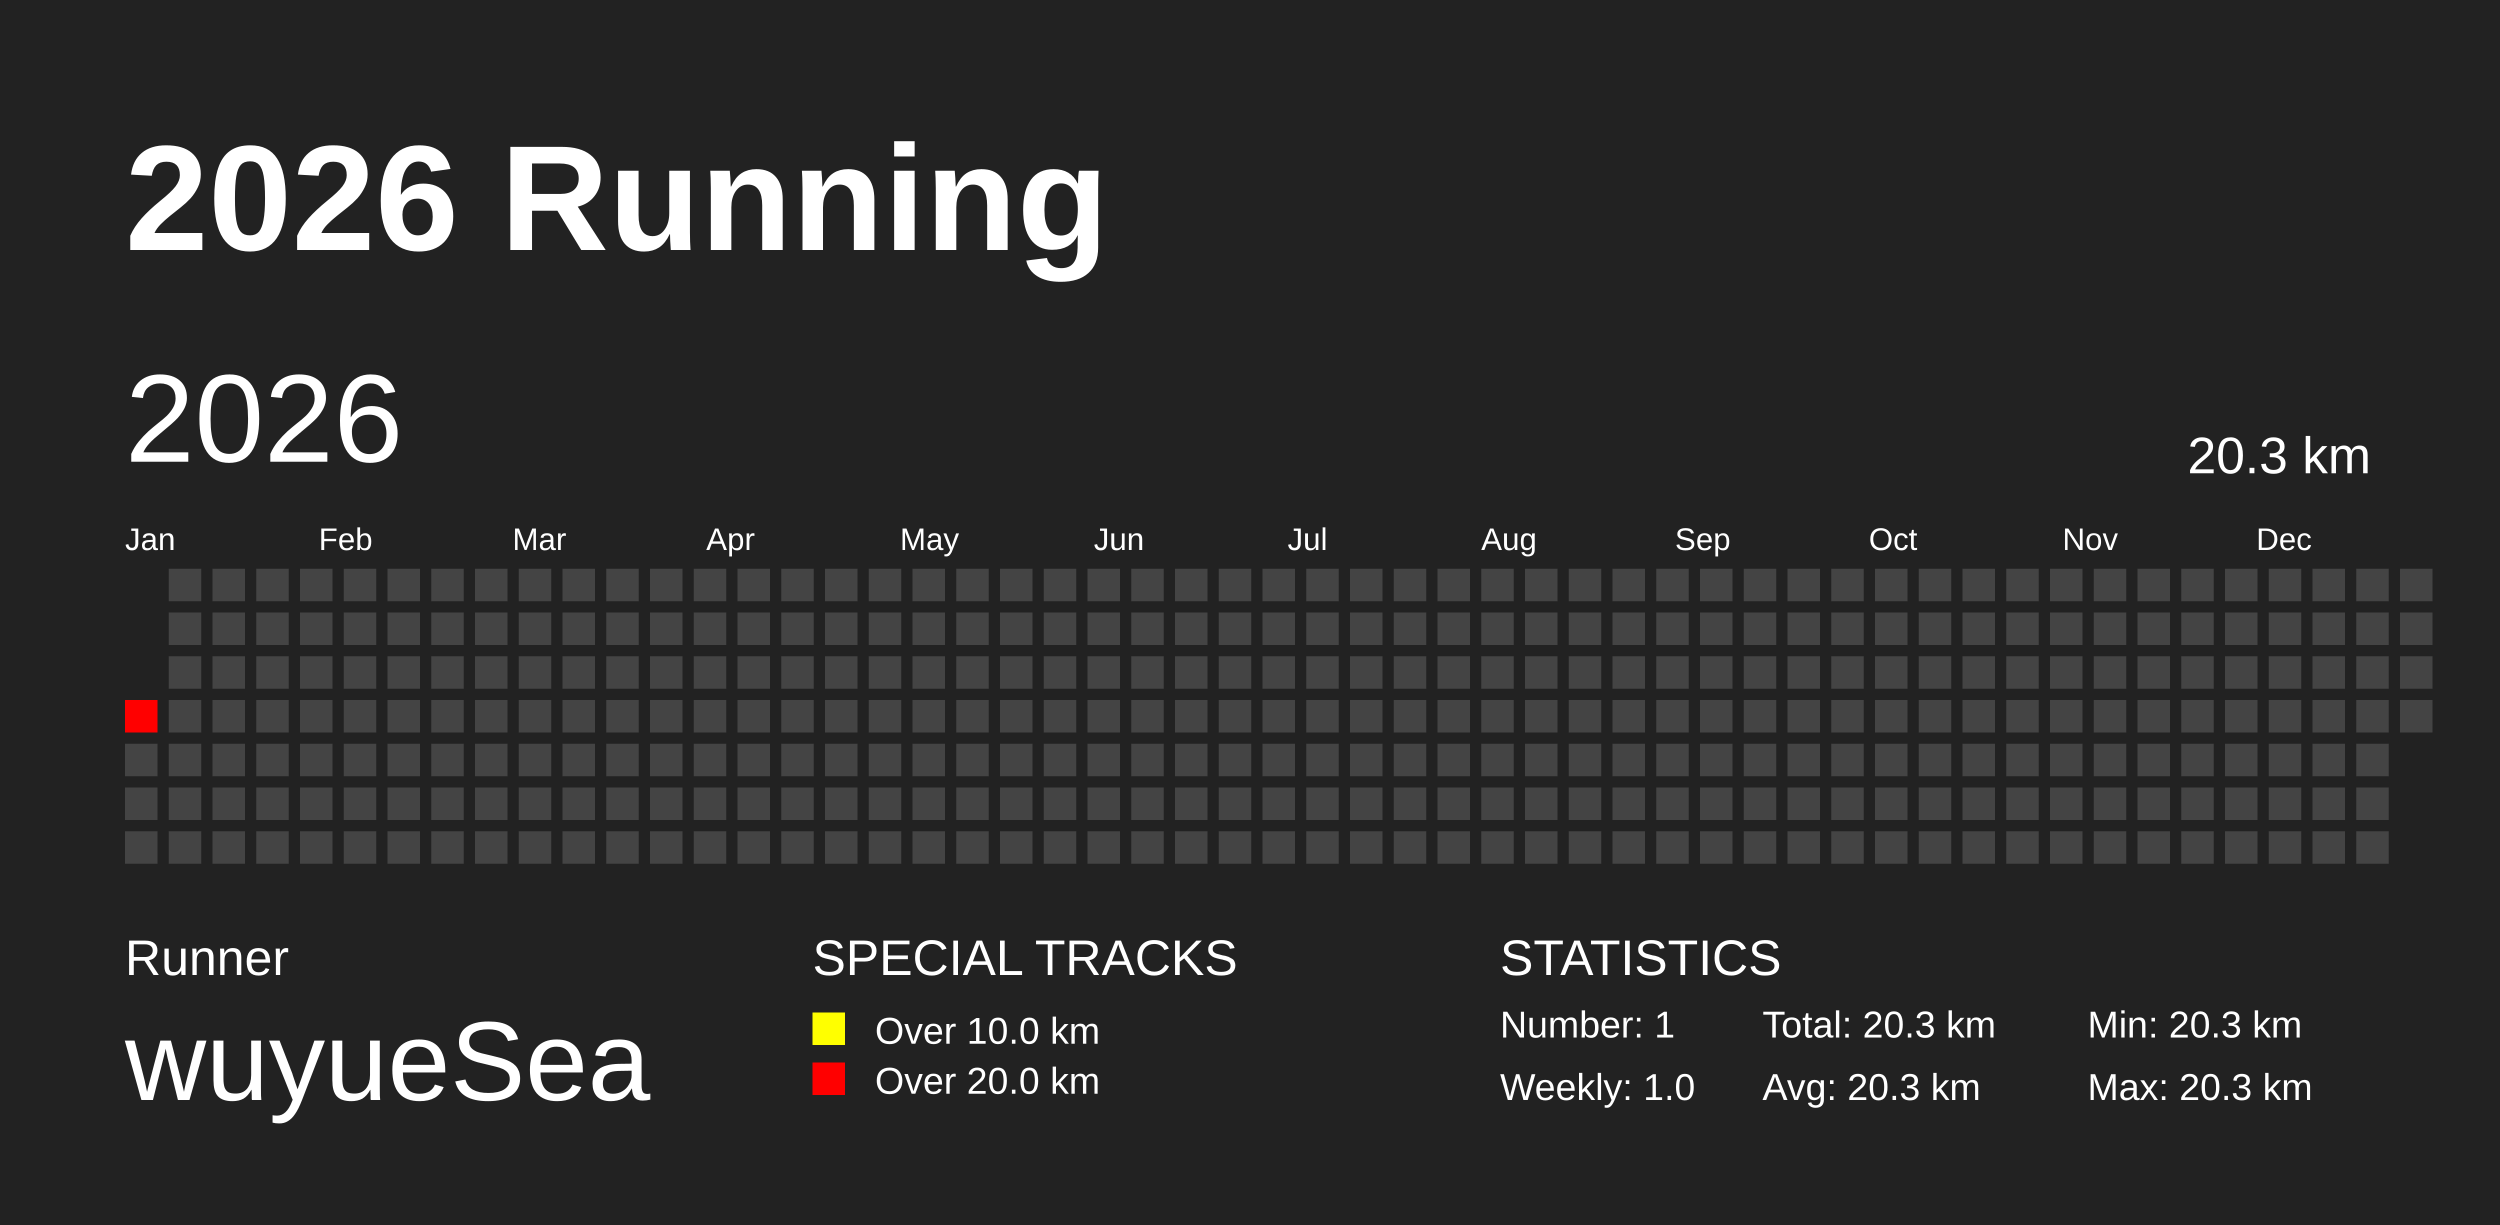
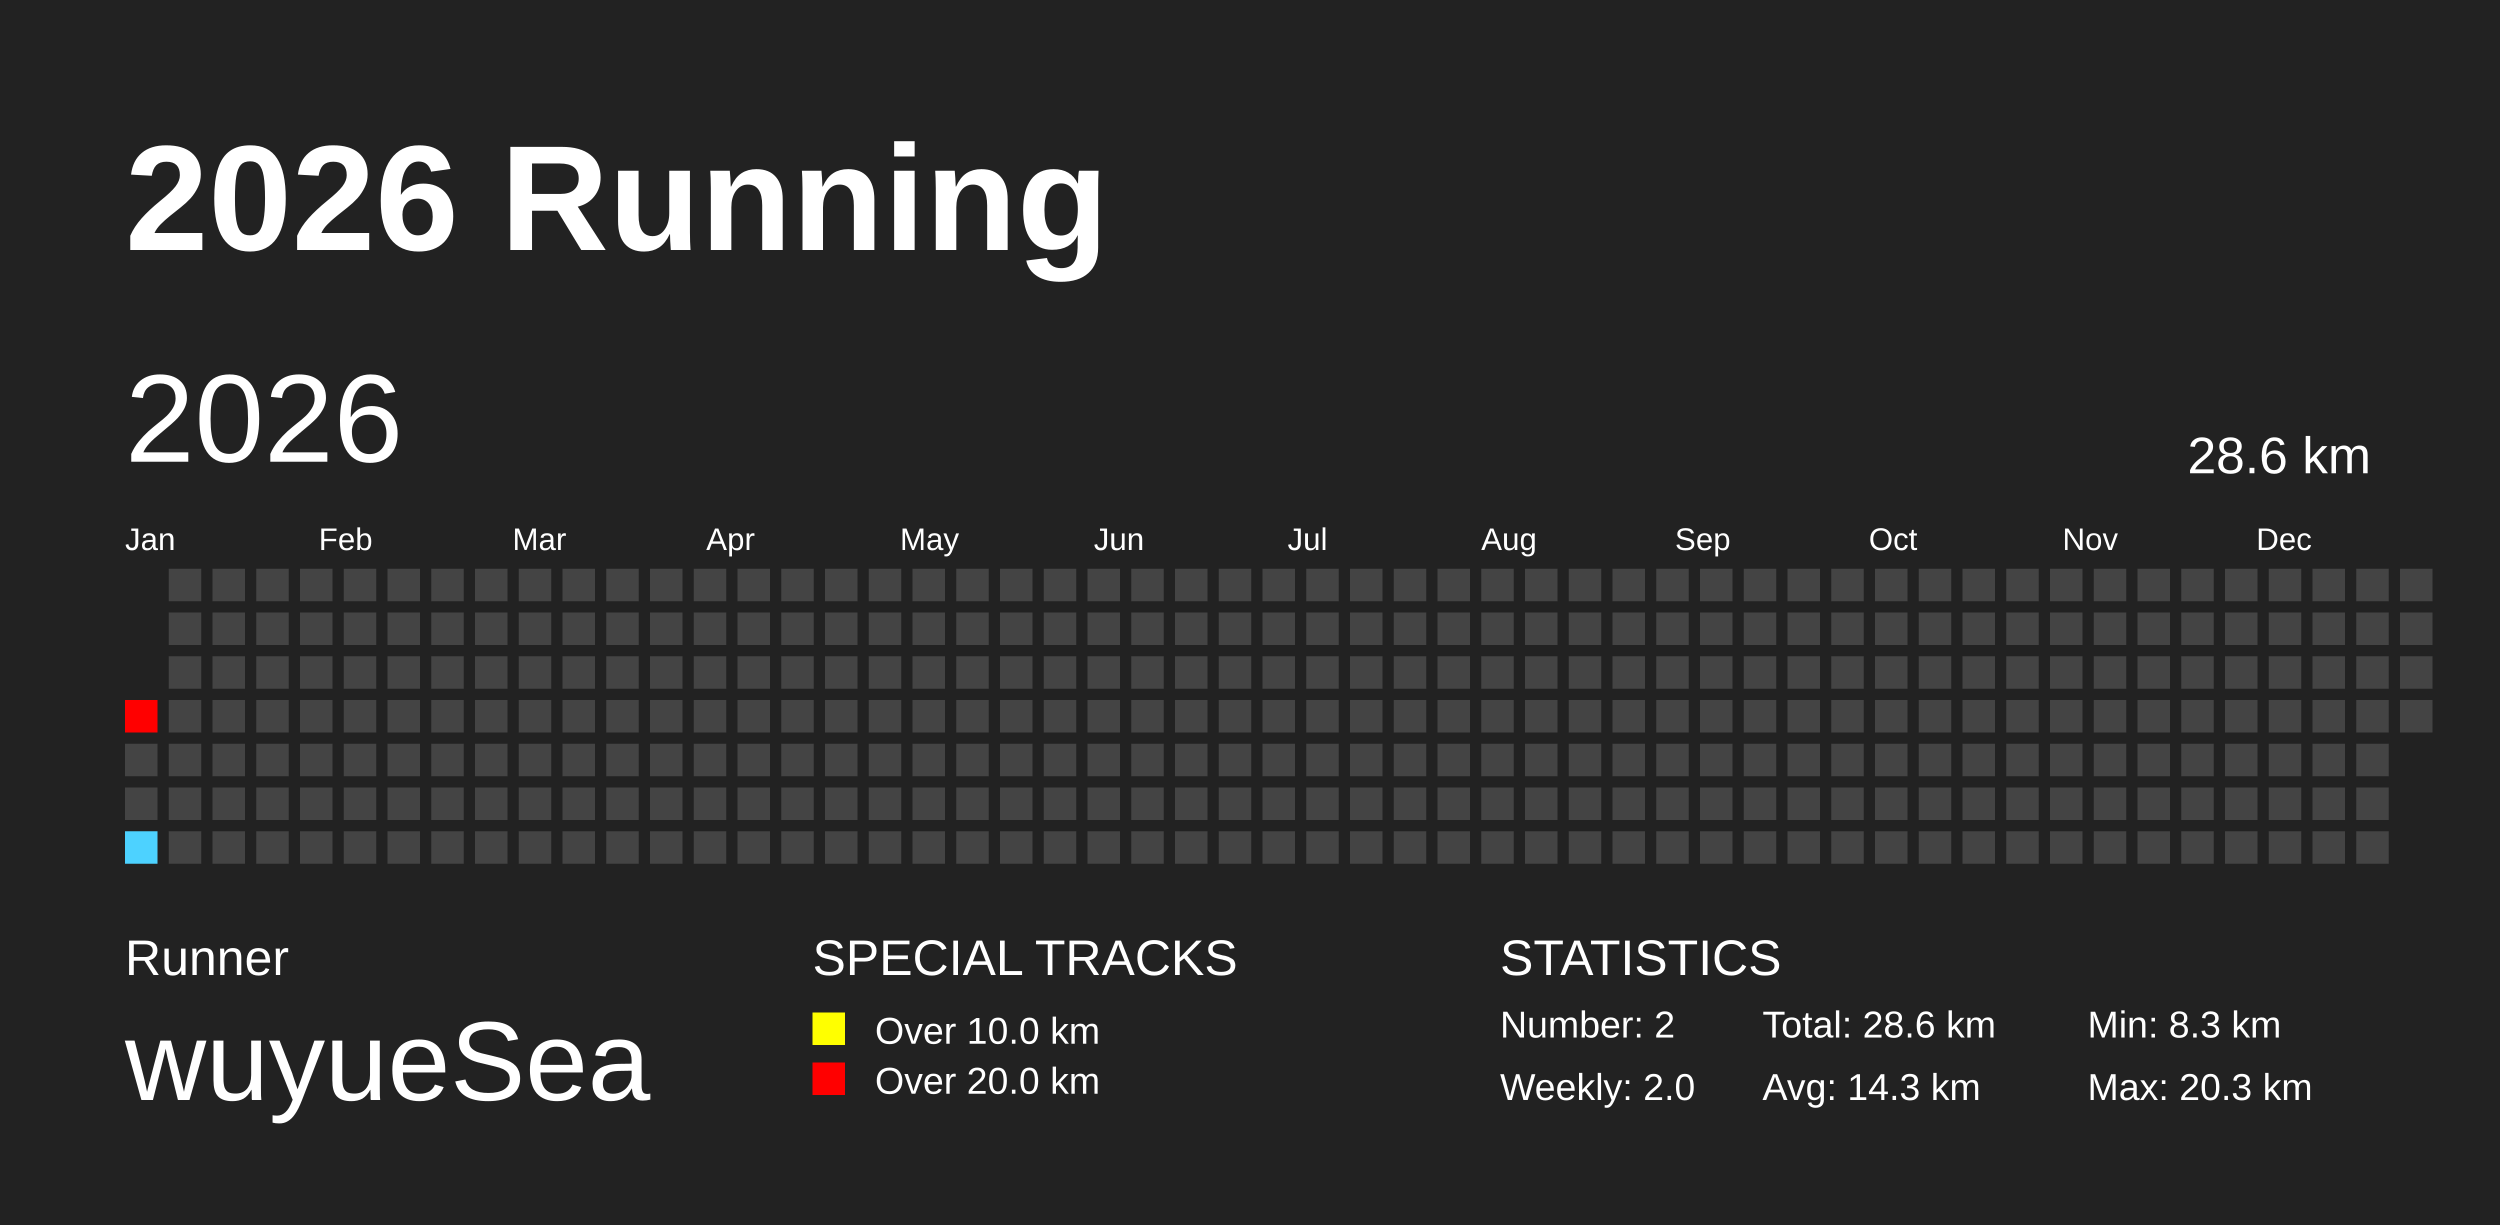
<svg xmlns="http://www.w3.org/2000/svg" baseProfile="full" height="98mm" version="1.1" viewBox="0,0,200,98" width="200mm">
  <defs />
  <rect fill="#222222" height="98" width="200" x="0" y="0" />
  <text fill="#FFFFFF" style="font-size:12px; font-family:Arial; font-weight:bold;" x="10" y="20">2026 Running</text>
  <text fill="#FFFFFF" style="font-size:4px; font-family:Arial" x="10" y="78">Runner</text>
  <text fill="#FFFFFF" style="font-size:9px; font-family:Arial" x="10" y="88">wuyueSea</text>
  <text fill="#FFFFFF" style="font-size:4px; font-family:Arial" x="65" y="78">SPECIAL TRACKS</text>
  <rect fill="yellow" height="2.6" width="2.6" x="65" y="81" />
  <text fill="#FFFFFF" style="font-size:3px; font-family:Arial" x="70" y="83.5">Over 10.0 km</text>
  <rect fill="red" height="2.6" width="2.6" x="65" y="85" />
  <text fill="#FFFFFF" style="font-size:3px; font-family:Arial" x="70" y="87.5">Over 20.0 km</text>
  <text fill="#FFFFFF" style="font-size:4px; font-family:Arial" x="120" y="78">STATISTICS</text>
-   <text fill="#FFFFFF" style="font-size:3px; font-family:Arial" x="120" y="83">Number: 1</text>
-   <text fill="#FFFFFF" style="font-size:3px; font-family:Arial" x="120" y="88">Weekly: 1.0</text>
-   <text fill="#FFFFFF" style="font-size:3px; font-family:Arial" x="141" y="83">Total: 20.3 km</text>
-   <text fill="#FFFFFF" style="font-size:3px; font-family:Arial" x="141" y="88">Avg: 20.3 km</text>
-   <text fill="#FFFFFF" style="font-size:3px; font-family:Arial" x="167" y="83">Min: 20.3 km</text>
+   <text fill="#FFFFFF" style="font-size:3px; font-family:Arial" x="120" y="83">Number: 2</text>
+   <text fill="#FFFFFF" style="font-size:3px; font-family:Arial" x="120" y="88">Weekly: 2.0</text>
+   <text fill="#FFFFFF" style="font-size:3px; font-family:Arial" x="141" y="83">Total: 28.6 km</text>
+   <text fill="#FFFFFF" style="font-size:3px; font-family:Arial" x="141" y="88">Avg: 14.3 km</text>
+   <text fill="#FFFFFF" style="font-size:3px; font-family:Arial" x="167" y="83">Min: 8.3 km</text>
  <text fill="#FFFFFF" style="font-size:3px; font-family:Arial" x="167" y="88">Max: 20.3 km</text>
  <text dominant-baseline="hanging" fill="#FFFFFF" style="font-size:10.0px; font-family:Arial;" x="10" y="30">2026</text>
-   <text dominant-baseline="hanging" fill="#FFFFFF" style="font-size:4.125px; font-family:Arial;" x="175" y="35">20.3 km</text>
+   <text dominant-baseline="hanging" fill="#FFFFFF" style="font-size:4.125px; font-family:Arial;" x="175" y="35">28.6 km</text>
  <text fill="#FFFFFF" style="font-size:2.5px; font-family:Arial" x="10.0" y="44">Jan</text>
  <text fill="#FFFFFF" style="font-size:2.5px; font-family:Arial" x="25.5" y="44">Feb</text>
  <text fill="#FFFFFF" style="font-size:2.5px; font-family:Arial" x="41.0" y="44">Mar</text>
  <text fill="#FFFFFF" style="font-size:2.5px; font-family:Arial" x="56.5" y="44">Apr</text>
  <text fill="#FFFFFF" style="font-size:2.5px; font-family:Arial" x="72.0" y="44">May</text>
  <text fill="#FFFFFF" style="font-size:2.5px; font-family:Arial" x="87.5" y="44">Jun</text>
  <text fill="#FFFFFF" style="font-size:2.5px; font-family:Arial" x="103.0" y="44">Jul</text>
  <text fill="#FFFFFF" style="font-size:2.5px; font-family:Arial" x="118.5" y="44">Aug</text>
  <text fill="#FFFFFF" style="font-size:2.5px; font-family:Arial" x="134.0" y="44">Sep</text>
  <text fill="#FFFFFF" style="font-size:2.5px; font-family:Arial" x="149.5" y="44">Oct</text>
  <text fill="#FFFFFF" style="font-size:2.5px; font-family:Arial" x="165.0" y="44">Nov</text>
  <text fill="#FFFFFF" style="font-size:2.5px; font-family:Arial" x="180.5" y="44">Dec</text>
  <rect fill="red" height="2.6" width="2.6" x="10.0" y="56.0" />
  <rect fill="#444444" height="2.6" width="2.6" x="10.0" y="59.5" />
  <rect fill="#444444" height="2.6" width="2.6" x="10.0" y="63.0" />
-   <rect fill="#444444" height="2.6" width="2.6" x="10.0" y="66.5" />
+   <rect fill="#4dd2ff" height="2.6" width="2.6" x="10.0" y="66.5" />
  <rect fill="#444444" height="2.6" width="2.6" x="13.5" y="45.5" />
  <rect fill="#444444" height="2.6" width="2.6" x="13.5" y="49.0" />
  <rect fill="#444444" height="2.6" width="2.6" x="13.5" y="52.5" />
  <rect fill="#444444" height="2.6" width="2.6" x="13.5" y="56.0" />
  <rect fill="#444444" height="2.6" width="2.6" x="13.5" y="59.5" />
  <rect fill="#444444" height="2.6" width="2.6" x="13.5" y="63.0" />
  <rect fill="#444444" height="2.6" width="2.6" x="13.5" y="66.5" />
  <rect fill="#444444" height="2.6" width="2.6" x="17.0" y="45.5" />
  <rect fill="#444444" height="2.6" width="2.6" x="17.0" y="49.0" />
  <rect fill="#444444" height="2.6" width="2.6" x="17.0" y="52.5" />
  <rect fill="#444444" height="2.6" width="2.6" x="17.0" y="56.0" />
  <rect fill="#444444" height="2.6" width="2.6" x="17.0" y="59.5" />
  <rect fill="#444444" height="2.6" width="2.6" x="17.0" y="63.0" />
  <rect fill="#444444" height="2.6" width="2.6" x="17.0" y="66.5" />
  <rect fill="#444444" height="2.6" width="2.6" x="20.5" y="45.5" />
  <rect fill="#444444" height="2.6" width="2.6" x="20.5" y="49.0" />
  <rect fill="#444444" height="2.6" width="2.6" x="20.5" y="52.5" />
  <rect fill="#444444" height="2.6" width="2.6" x="20.5" y="56.0" />
  <rect fill="#444444" height="2.6" width="2.6" x="20.5" y="59.5" />
  <rect fill="#444444" height="2.6" width="2.6" x="20.5" y="63.0" />
  <rect fill="#444444" height="2.6" width="2.6" x="20.5" y="66.5" />
  <rect fill="#444444" height="2.6" width="2.6" x="24.0" y="45.5" />
  <rect fill="#444444" height="2.6" width="2.6" x="24.0" y="49.0" />
  <rect fill="#444444" height="2.6" width="2.6" x="24.0" y="52.5" />
  <rect fill="#444444" height="2.6" width="2.6" x="24.0" y="56.0" />
  <rect fill="#444444" height="2.6" width="2.6" x="24.0" y="59.5" />
  <rect fill="#444444" height="2.6" width="2.6" x="24.0" y="63.0" />
  <rect fill="#444444" height="2.6" width="2.6" x="24.0" y="66.5" />
  <rect fill="#444444" height="2.6" width="2.6" x="27.5" y="45.5" />
  <rect fill="#444444" height="2.6" width="2.6" x="27.5" y="49.0" />
  <rect fill="#444444" height="2.6" width="2.6" x="27.5" y="52.5" />
  <rect fill="#444444" height="2.6" width="2.6" x="27.5" y="56.0" />
  <rect fill="#444444" height="2.6" width="2.6" x="27.5" y="59.5" />
  <rect fill="#444444" height="2.6" width="2.6" x="27.5" y="63.0" />
  <rect fill="#444444" height="2.6" width="2.6" x="27.5" y="66.5" />
  <rect fill="#444444" height="2.6" width="2.6" x="31.0" y="45.5" />
  <rect fill="#444444" height="2.6" width="2.6" x="31.0" y="49.0" />
  <rect fill="#444444" height="2.6" width="2.6" x="31.0" y="52.5" />
  <rect fill="#444444" height="2.6" width="2.6" x="31.0" y="56.0" />
  <rect fill="#444444" height="2.6" width="2.6" x="31.0" y="59.5" />
  <rect fill="#444444" height="2.6" width="2.6" x="31.0" y="63.0" />
  <rect fill="#444444" height="2.6" width="2.6" x="31.0" y="66.5" />
  <rect fill="#444444" height="2.6" width="2.6" x="34.5" y="45.5" />
  <rect fill="#444444" height="2.6" width="2.6" x="34.5" y="49.0" />
  <rect fill="#444444" height="2.6" width="2.6" x="34.5" y="52.5" />
  <rect fill="#444444" height="2.6" width="2.6" x="34.5" y="56.0" />
  <rect fill="#444444" height="2.6" width="2.6" x="34.5" y="59.5" />
  <rect fill="#444444" height="2.6" width="2.6" x="34.5" y="63.0" />
  <rect fill="#444444" height="2.6" width="2.6" x="34.5" y="66.5" />
  <rect fill="#444444" height="2.6" width="2.6" x="38.0" y="45.5" />
  <rect fill="#444444" height="2.6" width="2.6" x="38.0" y="49.0" />
  <rect fill="#444444" height="2.6" width="2.6" x="38.0" y="52.5" />
  <rect fill="#444444" height="2.6" width="2.6" x="38.0" y="56.0" />
  <rect fill="#444444" height="2.6" width="2.6" x="38.0" y="59.5" />
  <rect fill="#444444" height="2.6" width="2.6" x="38.0" y="63.0" />
  <rect fill="#444444" height="2.6" width="2.6" x="38.0" y="66.5" />
  <rect fill="#444444" height="2.6" width="2.6" x="41.5" y="45.5" />
  <rect fill="#444444" height="2.6" width="2.6" x="41.5" y="49.0" />
  <rect fill="#444444" height="2.6" width="2.6" x="41.5" y="52.5" />
  <rect fill="#444444" height="2.6" width="2.6" x="41.5" y="56.0" />
  <rect fill="#444444" height="2.6" width="2.6" x="41.5" y="59.5" />
  <rect fill="#444444" height="2.6" width="2.6" x="41.5" y="63.0" />
  <rect fill="#444444" height="2.6" width="2.6" x="41.5" y="66.5" />
  <rect fill="#444444" height="2.6" width="2.6" x="45.0" y="45.5" />
  <rect fill="#444444" height="2.6" width="2.6" x="45.0" y="49.0" />
  <rect fill="#444444" height="2.6" width="2.6" x="45.0" y="52.5" />
  <rect fill="#444444" height="2.6" width="2.6" x="45.0" y="56.0" />
  <rect fill="#444444" height="2.6" width="2.6" x="45.0" y="59.5" />
  <rect fill="#444444" height="2.6" width="2.6" x="45.0" y="63.0" />
  <rect fill="#444444" height="2.6" width="2.6" x="45.0" y="66.5" />
  <rect fill="#444444" height="2.6" width="2.6" x="48.5" y="45.5" />
  <rect fill="#444444" height="2.6" width="2.6" x="48.5" y="49.0" />
  <rect fill="#444444" height="2.6" width="2.6" x="48.5" y="52.5" />
  <rect fill="#444444" height="2.6" width="2.6" x="48.5" y="56.0" />
  <rect fill="#444444" height="2.6" width="2.6" x="48.5" y="59.5" />
  <rect fill="#444444" height="2.6" width="2.6" x="48.5" y="63.0" />
  <rect fill="#444444" height="2.6" width="2.6" x="48.5" y="66.5" />
  <rect fill="#444444" height="2.6" width="2.6" x="52.0" y="45.5" />
  <rect fill="#444444" height="2.6" width="2.6" x="52.0" y="49.0" />
  <rect fill="#444444" height="2.6" width="2.6" x="52.0" y="52.5" />
  <rect fill="#444444" height="2.6" width="2.6" x="52.0" y="56.0" />
  <rect fill="#444444" height="2.6" width="2.6" x="52.0" y="59.5" />
  <rect fill="#444444" height="2.6" width="2.6" x="52.0" y="63.0" />
  <rect fill="#444444" height="2.6" width="2.6" x="52.0" y="66.5" />
  <rect fill="#444444" height="2.6" width="2.6" x="55.5" y="45.5" />
  <rect fill="#444444" height="2.6" width="2.6" x="55.5" y="49.0" />
  <rect fill="#444444" height="2.6" width="2.6" x="55.5" y="52.5" />
  <rect fill="#444444" height="2.6" width="2.6" x="55.5" y="56.0" />
  <rect fill="#444444" height="2.6" width="2.6" x="55.5" y="59.5" />
  <rect fill="#444444" height="2.6" width="2.6" x="55.5" y="63.0" />
  <rect fill="#444444" height="2.6" width="2.6" x="55.5" y="66.5" />
  <rect fill="#444444" height="2.6" width="2.6" x="59.0" y="45.5" />
  <rect fill="#444444" height="2.6" width="2.6" x="59.0" y="49.0" />
  <rect fill="#444444" height="2.6" width="2.6" x="59.0" y="52.5" />
  <rect fill="#444444" height="2.6" width="2.6" x="59.0" y="56.0" />
  <rect fill="#444444" height="2.6" width="2.6" x="59.0" y="59.5" />
  <rect fill="#444444" height="2.6" width="2.6" x="59.0" y="63.0" />
  <rect fill="#444444" height="2.6" width="2.6" x="59.0" y="66.5" />
  <rect fill="#444444" height="2.6" width="2.6" x="62.5" y="45.5" />
  <rect fill="#444444" height="2.6" width="2.6" x="62.5" y="49.0" />
  <rect fill="#444444" height="2.6" width="2.6" x="62.5" y="52.5" />
  <rect fill="#444444" height="2.6" width="2.6" x="62.5" y="56.0" />
  <rect fill="#444444" height="2.6" width="2.6" x="62.5" y="59.5" />
  <rect fill="#444444" height="2.6" width="2.6" x="62.5" y="63.0" />
  <rect fill="#444444" height="2.6" width="2.6" x="62.5" y="66.5" />
  <rect fill="#444444" height="2.6" width="2.6" x="66.0" y="45.5" />
  <rect fill="#444444" height="2.6" width="2.6" x="66.0" y="49.0" />
  <rect fill="#444444" height="2.6" width="2.6" x="66.0" y="52.5" />
  <rect fill="#444444" height="2.6" width="2.6" x="66.0" y="56.0" />
  <rect fill="#444444" height="2.6" width="2.6" x="66.0" y="59.5" />
  <rect fill="#444444" height="2.6" width="2.6" x="66.0" y="63.0" />
  <rect fill="#444444" height="2.6" width="2.6" x="66.0" y="66.5" />
  <rect fill="#444444" height="2.6" width="2.6" x="69.5" y="45.5" />
  <rect fill="#444444" height="2.6" width="2.6" x="69.5" y="49.0" />
  <rect fill="#444444" height="2.6" width="2.6" x="69.5" y="52.5" />
  <rect fill="#444444" height="2.6" width="2.6" x="69.5" y="56.0" />
  <rect fill="#444444" height="2.6" width="2.6" x="69.5" y="59.5" />
  <rect fill="#444444" height="2.6" width="2.6" x="69.5" y="63.0" />
  <rect fill="#444444" height="2.6" width="2.6" x="69.5" y="66.5" />
  <rect fill="#444444" height="2.6" width="2.6" x="73.0" y="45.5" />
  <rect fill="#444444" height="2.6" width="2.6" x="73.0" y="49.0" />
  <rect fill="#444444" height="2.6" width="2.6" x="73.0" y="52.5" />
  <rect fill="#444444" height="2.6" width="2.6" x="73.0" y="56.0" />
  <rect fill="#444444" height="2.6" width="2.6" x="73.0" y="59.5" />
  <rect fill="#444444" height="2.6" width="2.6" x="73.0" y="63.0" />
  <rect fill="#444444" height="2.6" width="2.6" x="73.0" y="66.5" />
  <rect fill="#444444" height="2.6" width="2.6" x="76.5" y="45.5" />
  <rect fill="#444444" height="2.6" width="2.6" x="76.5" y="49.0" />
  <rect fill="#444444" height="2.6" width="2.6" x="76.5" y="52.5" />
  <rect fill="#444444" height="2.6" width="2.6" x="76.5" y="56.0" />
  <rect fill="#444444" height="2.6" width="2.6" x="76.5" y="59.5" />
  <rect fill="#444444" height="2.6" width="2.6" x="76.5" y="63.0" />
  <rect fill="#444444" height="2.6" width="2.6" x="76.5" y="66.5" />
  <rect fill="#444444" height="2.6" width="2.6" x="80.0" y="45.5" />
  <rect fill="#444444" height="2.6" width="2.6" x="80.0" y="49.0" />
  <rect fill="#444444" height="2.6" width="2.6" x="80.0" y="52.5" />
  <rect fill="#444444" height="2.6" width="2.6" x="80.0" y="56.0" />
  <rect fill="#444444" height="2.6" width="2.6" x="80.0" y="59.5" />
  <rect fill="#444444" height="2.6" width="2.6" x="80.0" y="63.0" />
  <rect fill="#444444" height="2.6" width="2.6" x="80.0" y="66.5" />
  <rect fill="#444444" height="2.6" width="2.6" x="83.5" y="45.5" />
  <rect fill="#444444" height="2.6" width="2.6" x="83.5" y="49.0" />
  <rect fill="#444444" height="2.6" width="2.6" x="83.5" y="52.5" />
  <rect fill="#444444" height="2.6" width="2.6" x="83.5" y="56.0" />
  <rect fill="#444444" height="2.6" width="2.6" x="83.5" y="59.5" />
  <rect fill="#444444" height="2.6" width="2.6" x="83.5" y="63.0" />
  <rect fill="#444444" height="2.6" width="2.6" x="83.5" y="66.5" />
  <rect fill="#444444" height="2.6" width="2.6" x="87.0" y="45.5" />
  <rect fill="#444444" height="2.6" width="2.6" x="87.0" y="49.0" />
  <rect fill="#444444" height="2.6" width="2.6" x="87.0" y="52.5" />
  <rect fill="#444444" height="2.6" width="2.6" x="87.0" y="56.0" />
  <rect fill="#444444" height="2.6" width="2.6" x="87.0" y="59.5" />
  <rect fill="#444444" height="2.6" width="2.6" x="87.0" y="63.0" />
  <rect fill="#444444" height="2.6" width="2.6" x="87.0" y="66.5" />
  <rect fill="#444444" height="2.6" width="2.6" x="90.5" y="45.5" />
  <rect fill="#444444" height="2.6" width="2.6" x="90.5" y="49.0" />
  <rect fill="#444444" height="2.6" width="2.6" x="90.5" y="52.5" />
  <rect fill="#444444" height="2.6" width="2.6" x="90.5" y="56.0" />
  <rect fill="#444444" height="2.6" width="2.6" x="90.5" y="59.5" />
  <rect fill="#444444" height="2.6" width="2.6" x="90.5" y="63.0" />
  <rect fill="#444444" height="2.6" width="2.6" x="90.5" y="66.5" />
  <rect fill="#444444" height="2.6" width="2.6" x="94.0" y="45.5" />
  <rect fill="#444444" height="2.6" width="2.6" x="94.0" y="49.0" />
  <rect fill="#444444" height="2.6" width="2.6" x="94.0" y="52.5" />
  <rect fill="#444444" height="2.6" width="2.6" x="94.0" y="56.0" />
  <rect fill="#444444" height="2.6" width="2.6" x="94.0" y="59.5" />
  <rect fill="#444444" height="2.6" width="2.6" x="94.0" y="63.0" />
  <rect fill="#444444" height="2.6" width="2.6" x="94.0" y="66.5" />
  <rect fill="#444444" height="2.6" width="2.6" x="97.5" y="45.5" />
  <rect fill="#444444" height="2.6" width="2.6" x="97.5" y="49.0" />
  <rect fill="#444444" height="2.6" width="2.6" x="97.5" y="52.5" />
  <rect fill="#444444" height="2.6" width="2.6" x="97.5" y="56.0" />
  <rect fill="#444444" height="2.6" width="2.6" x="97.5" y="59.5" />
  <rect fill="#444444" height="2.6" width="2.6" x="97.5" y="63.0" />
  <rect fill="#444444" height="2.6" width="2.6" x="97.5" y="66.5" />
  <rect fill="#444444" height="2.6" width="2.6" x="101.0" y="45.5" />
  <rect fill="#444444" height="2.6" width="2.6" x="101.0" y="49.0" />
  <rect fill="#444444" height="2.6" width="2.6" x="101.0" y="52.5" />
  <rect fill="#444444" height="2.6" width="2.6" x="101.0" y="56.0" />
  <rect fill="#444444" height="2.6" width="2.6" x="101.0" y="59.5" />
  <rect fill="#444444" height="2.6" width="2.6" x="101.0" y="63.0" />
  <rect fill="#444444" height="2.6" width="2.6" x="101.0" y="66.5" />
  <rect fill="#444444" height="2.6" width="2.6" x="104.5" y="45.5" />
  <rect fill="#444444" height="2.6" width="2.6" x="104.5" y="49.0" />
  <rect fill="#444444" height="2.6" width="2.6" x="104.5" y="52.5" />
  <rect fill="#444444" height="2.6" width="2.6" x="104.5" y="56.0" />
  <rect fill="#444444" height="2.6" width="2.6" x="104.5" y="59.5" />
  <rect fill="#444444" height="2.6" width="2.6" x="104.5" y="63.0" />
  <rect fill="#444444" height="2.6" width="2.6" x="104.5" y="66.5" />
  <rect fill="#444444" height="2.6" width="2.6" x="108.0" y="45.5" />
  <rect fill="#444444" height="2.6" width="2.6" x="108.0" y="49.0" />
  <rect fill="#444444" height="2.6" width="2.6" x="108.0" y="52.5" />
  <rect fill="#444444" height="2.6" width="2.6" x="108.0" y="56.0" />
  <rect fill="#444444" height="2.6" width="2.6" x="108.0" y="59.5" />
  <rect fill="#444444" height="2.6" width="2.6" x="108.0" y="63.0" />
  <rect fill="#444444" height="2.6" width="2.6" x="108.0" y="66.5" />
  <rect fill="#444444" height="2.6" width="2.6" x="111.5" y="45.5" />
  <rect fill="#444444" height="2.6" width="2.6" x="111.5" y="49.0" />
  <rect fill="#444444" height="2.6" width="2.6" x="111.5" y="52.5" />
  <rect fill="#444444" height="2.6" width="2.6" x="111.5" y="56.0" />
  <rect fill="#444444" height="2.6" width="2.6" x="111.5" y="59.5" />
  <rect fill="#444444" height="2.6" width="2.6" x="111.5" y="63.0" />
  <rect fill="#444444" height="2.6" width="2.6" x="111.5" y="66.5" />
  <rect fill="#444444" height="2.6" width="2.6" x="115.0" y="45.5" />
  <rect fill="#444444" height="2.6" width="2.6" x="115.0" y="49.0" />
  <rect fill="#444444" height="2.6" width="2.6" x="115.0" y="52.5" />
  <rect fill="#444444" height="2.6" width="2.6" x="115.0" y="56.0" />
  <rect fill="#444444" height="2.6" width="2.6" x="115.0" y="59.5" />
  <rect fill="#444444" height="2.6" width="2.6" x="115.0" y="63.0" />
  <rect fill="#444444" height="2.6" width="2.6" x="115.0" y="66.5" />
  <rect fill="#444444" height="2.6" width="2.6" x="118.5" y="45.5" />
  <rect fill="#444444" height="2.6" width="2.6" x="118.5" y="49.0" />
  <rect fill="#444444" height="2.6" width="2.6" x="118.5" y="52.5" />
  <rect fill="#444444" height="2.6" width="2.6" x="118.5" y="56.0" />
  <rect fill="#444444" height="2.6" width="2.6" x="118.5" y="59.5" />
  <rect fill="#444444" height="2.6" width="2.6" x="118.5" y="63.0" />
  <rect fill="#444444" height="2.6" width="2.6" x="118.5" y="66.5" />
  <rect fill="#444444" height="2.6" width="2.6" x="122.0" y="45.5" />
  <rect fill="#444444" height="2.6" width="2.6" x="122.0" y="49.0" />
  <rect fill="#444444" height="2.6" width="2.6" x="122.0" y="52.5" />
  <rect fill="#444444" height="2.6" width="2.6" x="122.0" y="56.0" />
  <rect fill="#444444" height="2.6" width="2.6" x="122.0" y="59.5" />
  <rect fill="#444444" height="2.6" width="2.6" x="122.0" y="63.0" />
  <rect fill="#444444" height="2.6" width="2.6" x="122.0" y="66.5" />
  <rect fill="#444444" height="2.6" width="2.6" x="125.5" y="45.5" />
  <rect fill="#444444" height="2.6" width="2.6" x="125.5" y="49.0" />
  <rect fill="#444444" height="2.6" width="2.6" x="125.5" y="52.5" />
  <rect fill="#444444" height="2.6" width="2.6" x="125.5" y="56.0" />
  <rect fill="#444444" height="2.6" width="2.6" x="125.5" y="59.5" />
  <rect fill="#444444" height="2.6" width="2.6" x="125.5" y="63.0" />
  <rect fill="#444444" height="2.6" width="2.6" x="125.5" y="66.5" />
  <rect fill="#444444" height="2.6" width="2.6" x="129.0" y="45.5" />
  <rect fill="#444444" height="2.6" width="2.6" x="129.0" y="49.0" />
  <rect fill="#444444" height="2.6" width="2.6" x="129.0" y="52.5" />
  <rect fill="#444444" height="2.6" width="2.6" x="129.0" y="56.0" />
  <rect fill="#444444" height="2.6" width="2.6" x="129.0" y="59.5" />
  <rect fill="#444444" height="2.6" width="2.6" x="129.0" y="63.0" />
  <rect fill="#444444" height="2.6" width="2.6" x="129.0" y="66.5" />
  <rect fill="#444444" height="2.6" width="2.6" x="132.5" y="45.5" />
  <rect fill="#444444" height="2.6" width="2.6" x="132.5" y="49.0" />
  <rect fill="#444444" height="2.6" width="2.6" x="132.5" y="52.5" />
  <rect fill="#444444" height="2.6" width="2.6" x="132.5" y="56.0" />
  <rect fill="#444444" height="2.6" width="2.6" x="132.5" y="59.5" />
  <rect fill="#444444" height="2.6" width="2.6" x="132.5" y="63.0" />
  <rect fill="#444444" height="2.6" width="2.6" x="132.5" y="66.5" />
  <rect fill="#444444" height="2.6" width="2.6" x="136.0" y="45.5" />
  <rect fill="#444444" height="2.6" width="2.6" x="136.0" y="49.0" />
  <rect fill="#444444" height="2.6" width="2.6" x="136.0" y="52.5" />
  <rect fill="#444444" height="2.6" width="2.6" x="136.0" y="56.0" />
  <rect fill="#444444" height="2.6" width="2.6" x="136.0" y="59.5" />
  <rect fill="#444444" height="2.6" width="2.6" x="136.0" y="63.0" />
  <rect fill="#444444" height="2.6" width="2.6" x="136.0" y="66.5" />
  <rect fill="#444444" height="2.6" width="2.6" x="139.5" y="45.5" />
  <rect fill="#444444" height="2.6" width="2.6" x="139.5" y="49.0" />
  <rect fill="#444444" height="2.6" width="2.6" x="139.5" y="52.5" />
  <rect fill="#444444" height="2.6" width="2.6" x="139.5" y="56.0" />
  <rect fill="#444444" height="2.6" width="2.6" x="139.5" y="59.5" />
  <rect fill="#444444" height="2.6" width="2.6" x="139.5" y="63.0" />
  <rect fill="#444444" height="2.6" width="2.6" x="139.5" y="66.5" />
  <rect fill="#444444" height="2.6" width="2.6" x="143.0" y="45.5" />
  <rect fill="#444444" height="2.6" width="2.6" x="143.0" y="49.0" />
  <rect fill="#444444" height="2.6" width="2.6" x="143.0" y="52.5" />
  <rect fill="#444444" height="2.6" width="2.6" x="143.0" y="56.0" />
  <rect fill="#444444" height="2.6" width="2.6" x="143.0" y="59.5" />
  <rect fill="#444444" height="2.6" width="2.6" x="143.0" y="63.0" />
  <rect fill="#444444" height="2.6" width="2.6" x="143.0" y="66.5" />
  <rect fill="#444444" height="2.6" width="2.6" x="146.5" y="45.5" />
  <rect fill="#444444" height="2.6" width="2.6" x="146.5" y="49.0" />
  <rect fill="#444444" height="2.6" width="2.6" x="146.5" y="52.5" />
  <rect fill="#444444" height="2.6" width="2.6" x="146.5" y="56.0" />
  <rect fill="#444444" height="2.6" width="2.6" x="146.5" y="59.5" />
  <rect fill="#444444" height="2.6" width="2.6" x="146.5" y="63.0" />
  <rect fill="#444444" height="2.6" width="2.6" x="146.5" y="66.5" />
  <rect fill="#444444" height="2.6" width="2.6" x="150.0" y="45.5" />
  <rect fill="#444444" height="2.6" width="2.6" x="150.0" y="49.0" />
  <rect fill="#444444" height="2.6" width="2.6" x="150.0" y="52.5" />
  <rect fill="#444444" height="2.6" width="2.6" x="150.0" y="56.0" />
  <rect fill="#444444" height="2.6" width="2.6" x="150.0" y="59.5" />
  <rect fill="#444444" height="2.6" width="2.6" x="150.0" y="63.0" />
  <rect fill="#444444" height="2.6" width="2.6" x="150.0" y="66.5" />
  <rect fill="#444444" height="2.6" width="2.6" x="153.5" y="45.5" />
  <rect fill="#444444" height="2.6" width="2.6" x="153.5" y="49.0" />
  <rect fill="#444444" height="2.6" width="2.6" x="153.5" y="52.5" />
  <rect fill="#444444" height="2.6" width="2.6" x="153.5" y="56.0" />
  <rect fill="#444444" height="2.6" width="2.6" x="153.5" y="59.5" />
  <rect fill="#444444" height="2.6" width="2.6" x="153.5" y="63.0" />
  <rect fill="#444444" height="2.6" width="2.6" x="153.5" y="66.5" />
  <rect fill="#444444" height="2.6" width="2.6" x="157.0" y="45.5" />
  <rect fill="#444444" height="2.6" width="2.6" x="157.0" y="49.0" />
  <rect fill="#444444" height="2.6" width="2.6" x="157.0" y="52.5" />
  <rect fill="#444444" height="2.6" width="2.6" x="157.0" y="56.0" />
  <rect fill="#444444" height="2.6" width="2.6" x="157.0" y="59.5" />
  <rect fill="#444444" height="2.6" width="2.6" x="157.0" y="63.0" />
  <rect fill="#444444" height="2.6" width="2.6" x="157.0" y="66.5" />
  <rect fill="#444444" height="2.6" width="2.6" x="160.5" y="45.5" />
  <rect fill="#444444" height="2.6" width="2.6" x="160.5" y="49.0" />
  <rect fill="#444444" height="2.6" width="2.6" x="160.5" y="52.5" />
  <rect fill="#444444" height="2.6" width="2.6" x="160.5" y="56.0" />
  <rect fill="#444444" height="2.6" width="2.6" x="160.5" y="59.5" />
  <rect fill="#444444" height="2.6" width="2.6" x="160.5" y="63.0" />
  <rect fill="#444444" height="2.6" width="2.6" x="160.5" y="66.5" />
  <rect fill="#444444" height="2.6" width="2.6" x="164.0" y="45.5" />
  <rect fill="#444444" height="2.6" width="2.6" x="164.0" y="49.0" />
  <rect fill="#444444" height="2.6" width="2.6" x="164.0" y="52.5" />
  <rect fill="#444444" height="2.6" width="2.6" x="164.0" y="56.0" />
  <rect fill="#444444" height="2.6" width="2.6" x="164.0" y="59.5" />
  <rect fill="#444444" height="2.6" width="2.6" x="164.0" y="63.0" />
  <rect fill="#444444" height="2.6" width="2.6" x="164.0" y="66.5" />
  <rect fill="#444444" height="2.6" width="2.6" x="167.5" y="45.5" />
  <rect fill="#444444" height="2.6" width="2.6" x="167.5" y="49.0" />
  <rect fill="#444444" height="2.6" width="2.6" x="167.5" y="52.5" />
  <rect fill="#444444" height="2.6" width="2.6" x="167.5" y="56.0" />
  <rect fill="#444444" height="2.6" width="2.6" x="167.5" y="59.5" />
  <rect fill="#444444" height="2.6" width="2.6" x="167.5" y="63.0" />
  <rect fill="#444444" height="2.6" width="2.6" x="167.5" y="66.5" />
  <rect fill="#444444" height="2.6" width="2.6" x="171.0" y="45.5" />
  <rect fill="#444444" height="2.6" width="2.6" x="171.0" y="49.0" />
  <rect fill="#444444" height="2.6" width="2.6" x="171.0" y="52.5" />
  <rect fill="#444444" height="2.6" width="2.6" x="171.0" y="56.0" />
  <rect fill="#444444" height="2.6" width="2.6" x="171.0" y="59.5" />
  <rect fill="#444444" height="2.6" width="2.6" x="171.0" y="63.0" />
  <rect fill="#444444" height="2.6" width="2.6" x="171.0" y="66.5" />
  <rect fill="#444444" height="2.6" width="2.6" x="174.5" y="45.5" />
  <rect fill="#444444" height="2.6" width="2.6" x="174.5" y="49.0" />
  <rect fill="#444444" height="2.6" width="2.6" x="174.5" y="52.5" />
  <rect fill="#444444" height="2.6" width="2.6" x="174.5" y="56.0" />
  <rect fill="#444444" height="2.6" width="2.6" x="174.5" y="59.5" />
  <rect fill="#444444" height="2.6" width="2.6" x="174.5" y="63.0" />
  <rect fill="#444444" height="2.6" width="2.6" x="174.5" y="66.5" />
  <rect fill="#444444" height="2.6" width="2.6" x="178.0" y="45.5" />
  <rect fill="#444444" height="2.6" width="2.6" x="178.0" y="49.0" />
  <rect fill="#444444" height="2.6" width="2.6" x="178.0" y="52.5" />
  <rect fill="#444444" height="2.6" width="2.6" x="178.0" y="56.0" />
  <rect fill="#444444" height="2.6" width="2.6" x="178.0" y="59.5" />
  <rect fill="#444444" height="2.6" width="2.6" x="178.0" y="63.0" />
  <rect fill="#444444" height="2.6" width="2.6" x="178.0" y="66.5" />
  <rect fill="#444444" height="2.6" width="2.6" x="181.5" y="45.5" />
  <rect fill="#444444" height="2.6" width="2.6" x="181.5" y="49.0" />
  <rect fill="#444444" height="2.6" width="2.6" x="181.5" y="52.5" />
  <rect fill="#444444" height="2.6" width="2.6" x="181.5" y="56.0" />
  <rect fill="#444444" height="2.6" width="2.6" x="181.5" y="59.5" />
  <rect fill="#444444" height="2.6" width="2.6" x="181.5" y="63.0" />
  <rect fill="#444444" height="2.6" width="2.6" x="181.5" y="66.5" />
  <rect fill="#444444" height="2.6" width="2.6" x="185.0" y="45.5" />
  <rect fill="#444444" height="2.6" width="2.6" x="185.0" y="49.0" />
  <rect fill="#444444" height="2.6" width="2.6" x="185.0" y="52.5" />
  <rect fill="#444444" height="2.6" width="2.6" x="185.0" y="56.0" />
  <rect fill="#444444" height="2.6" width="2.6" x="185.0" y="59.5" />
  <rect fill="#444444" height="2.6" width="2.6" x="185.0" y="63.0" />
  <rect fill="#444444" height="2.6" width="2.6" x="185.0" y="66.5" />
  <rect fill="#444444" height="2.6" width="2.6" x="188.5" y="45.5" />
  <rect fill="#444444" height="2.6" width="2.6" x="188.5" y="49.0" />
  <rect fill="#444444" height="2.6" width="2.6" x="188.5" y="52.5" />
  <rect fill="#444444" height="2.6" width="2.6" x="188.5" y="56.0" />
  <rect fill="#444444" height="2.6" width="2.6" x="188.5" y="59.5" />
  <rect fill="#444444" height="2.6" width="2.6" x="188.5" y="63.0" />
  <rect fill="#444444" height="2.6" width="2.6" x="188.5" y="66.5" />
  <rect fill="#444444" height="2.6" width="2.6" x="192.0" y="45.5" />
  <rect fill="#444444" height="2.6" width="2.6" x="192.0" y="49.0" />
  <rect fill="#444444" height="2.6" width="2.6" x="192.0" y="52.5" />
  <rect fill="#444444" height="2.6" width="2.6" x="192.0" y="56.0" />
</svg>
